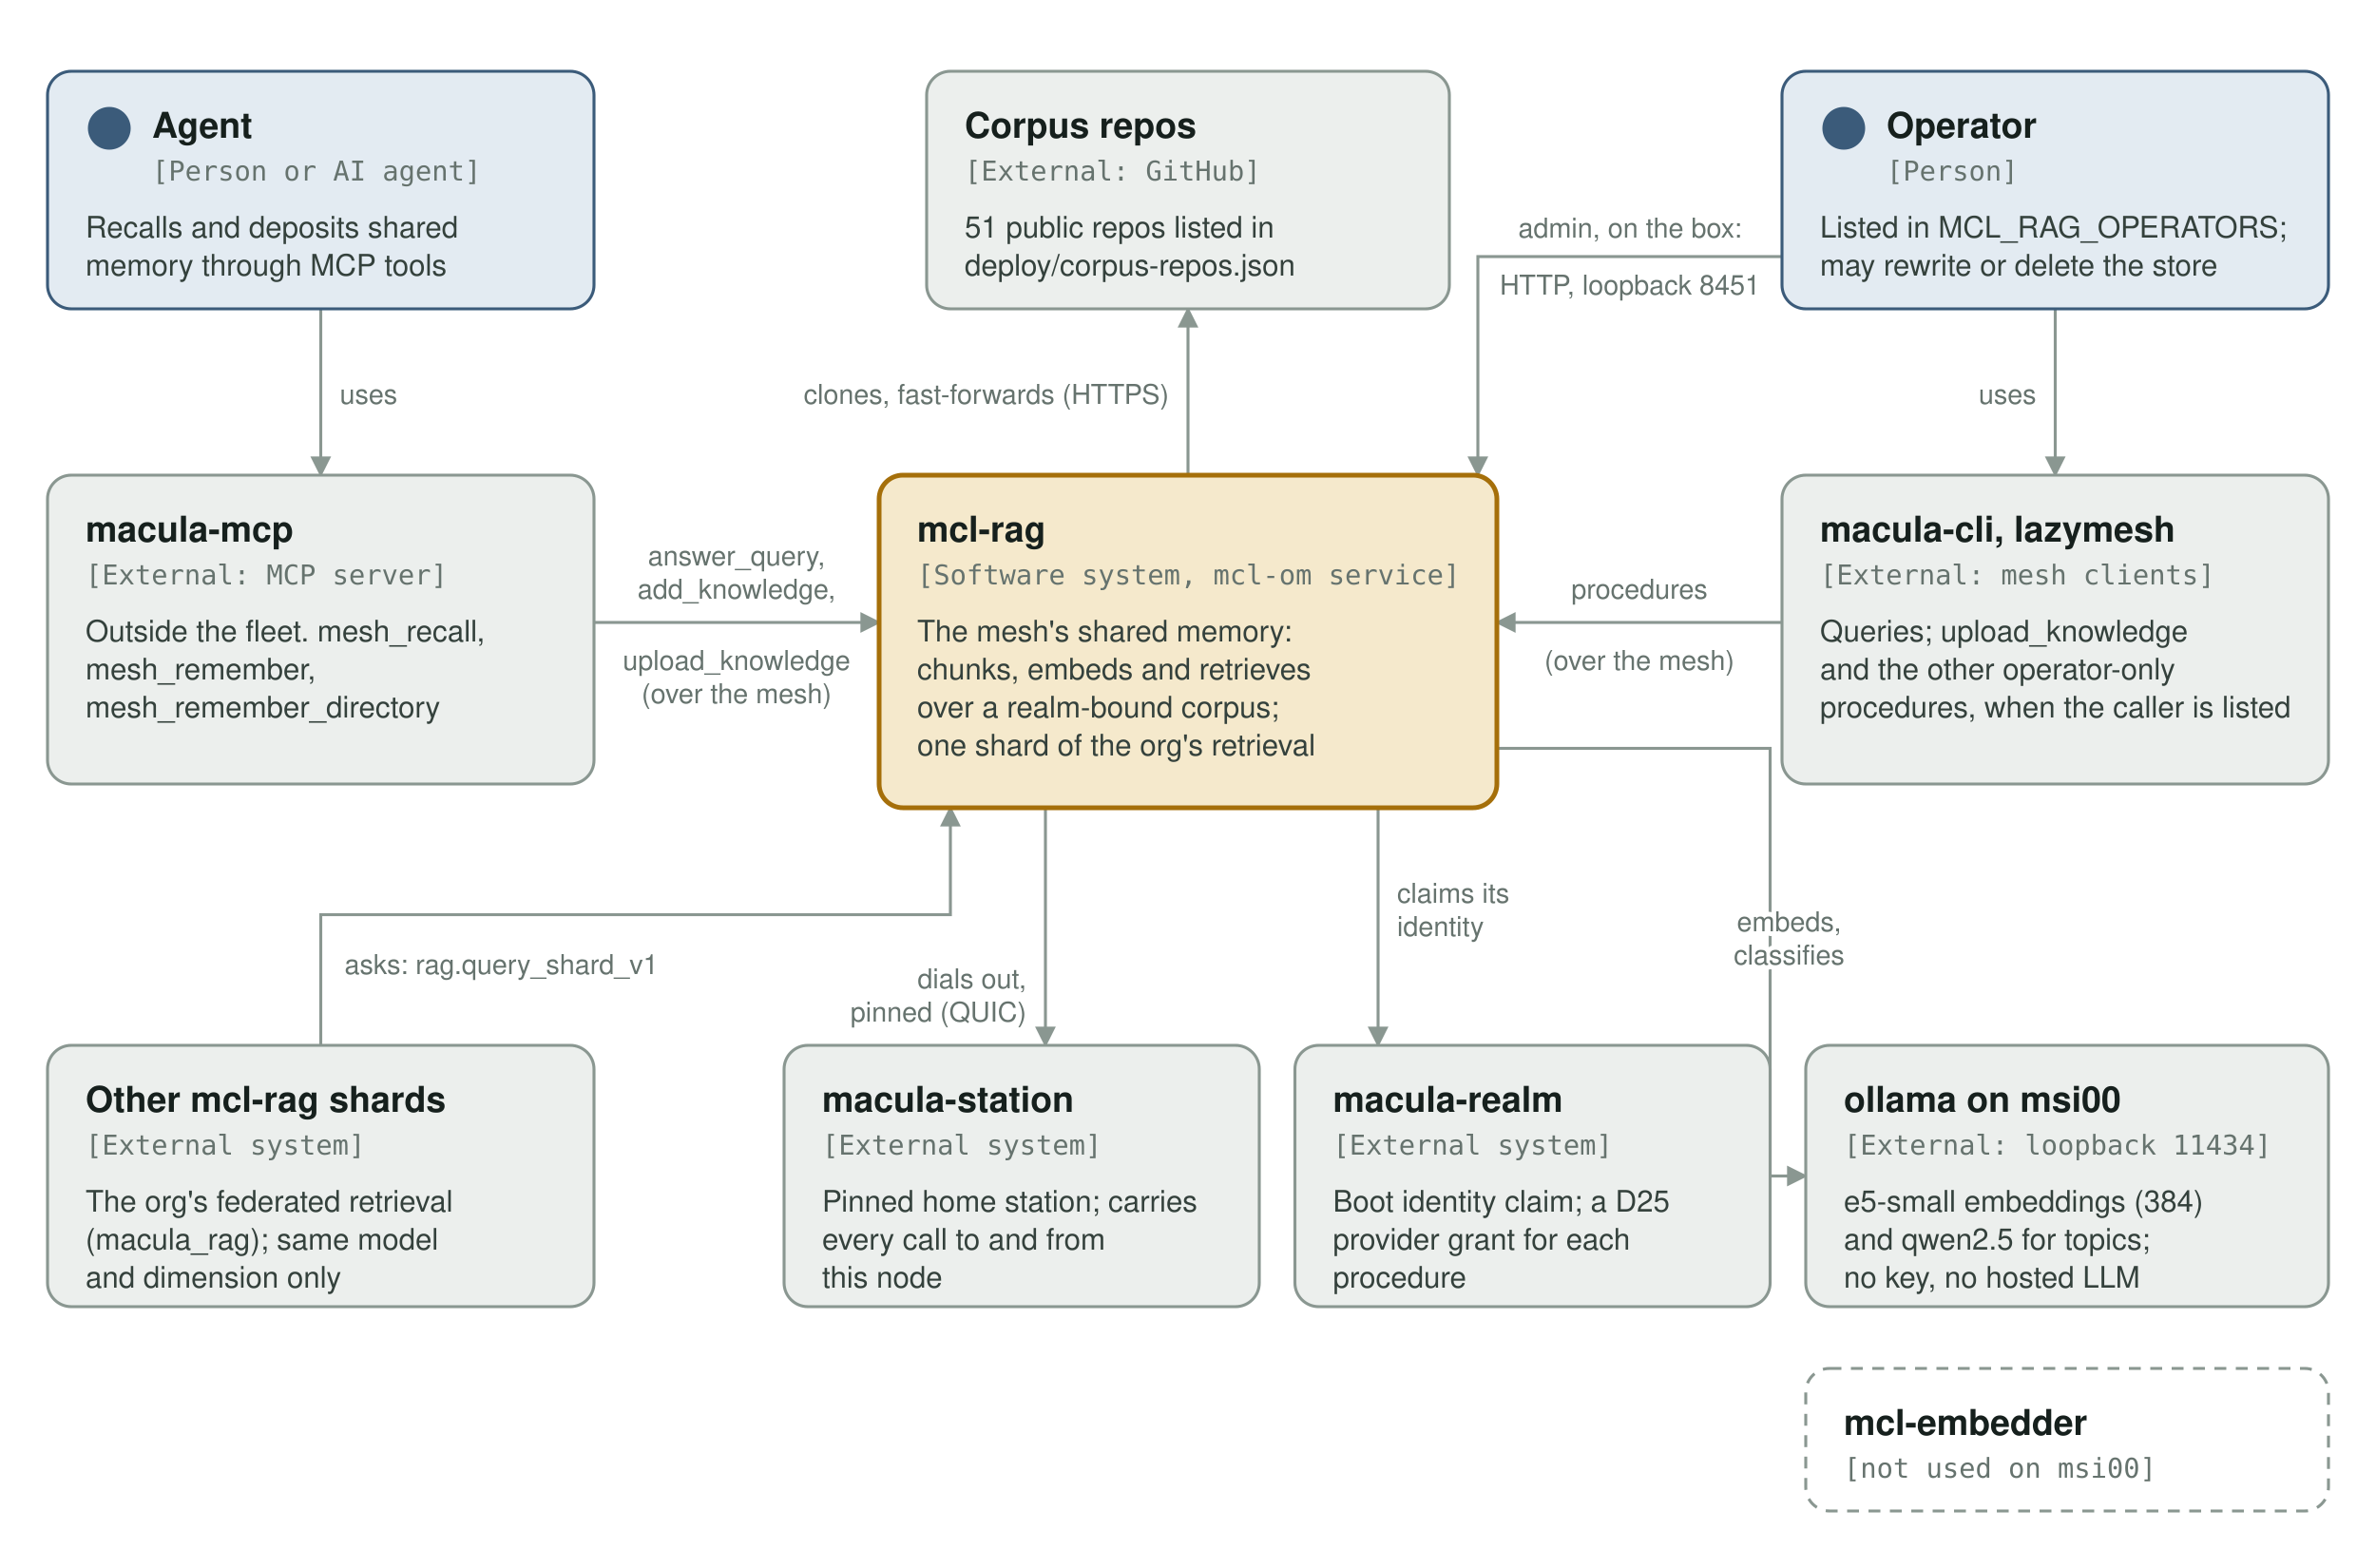
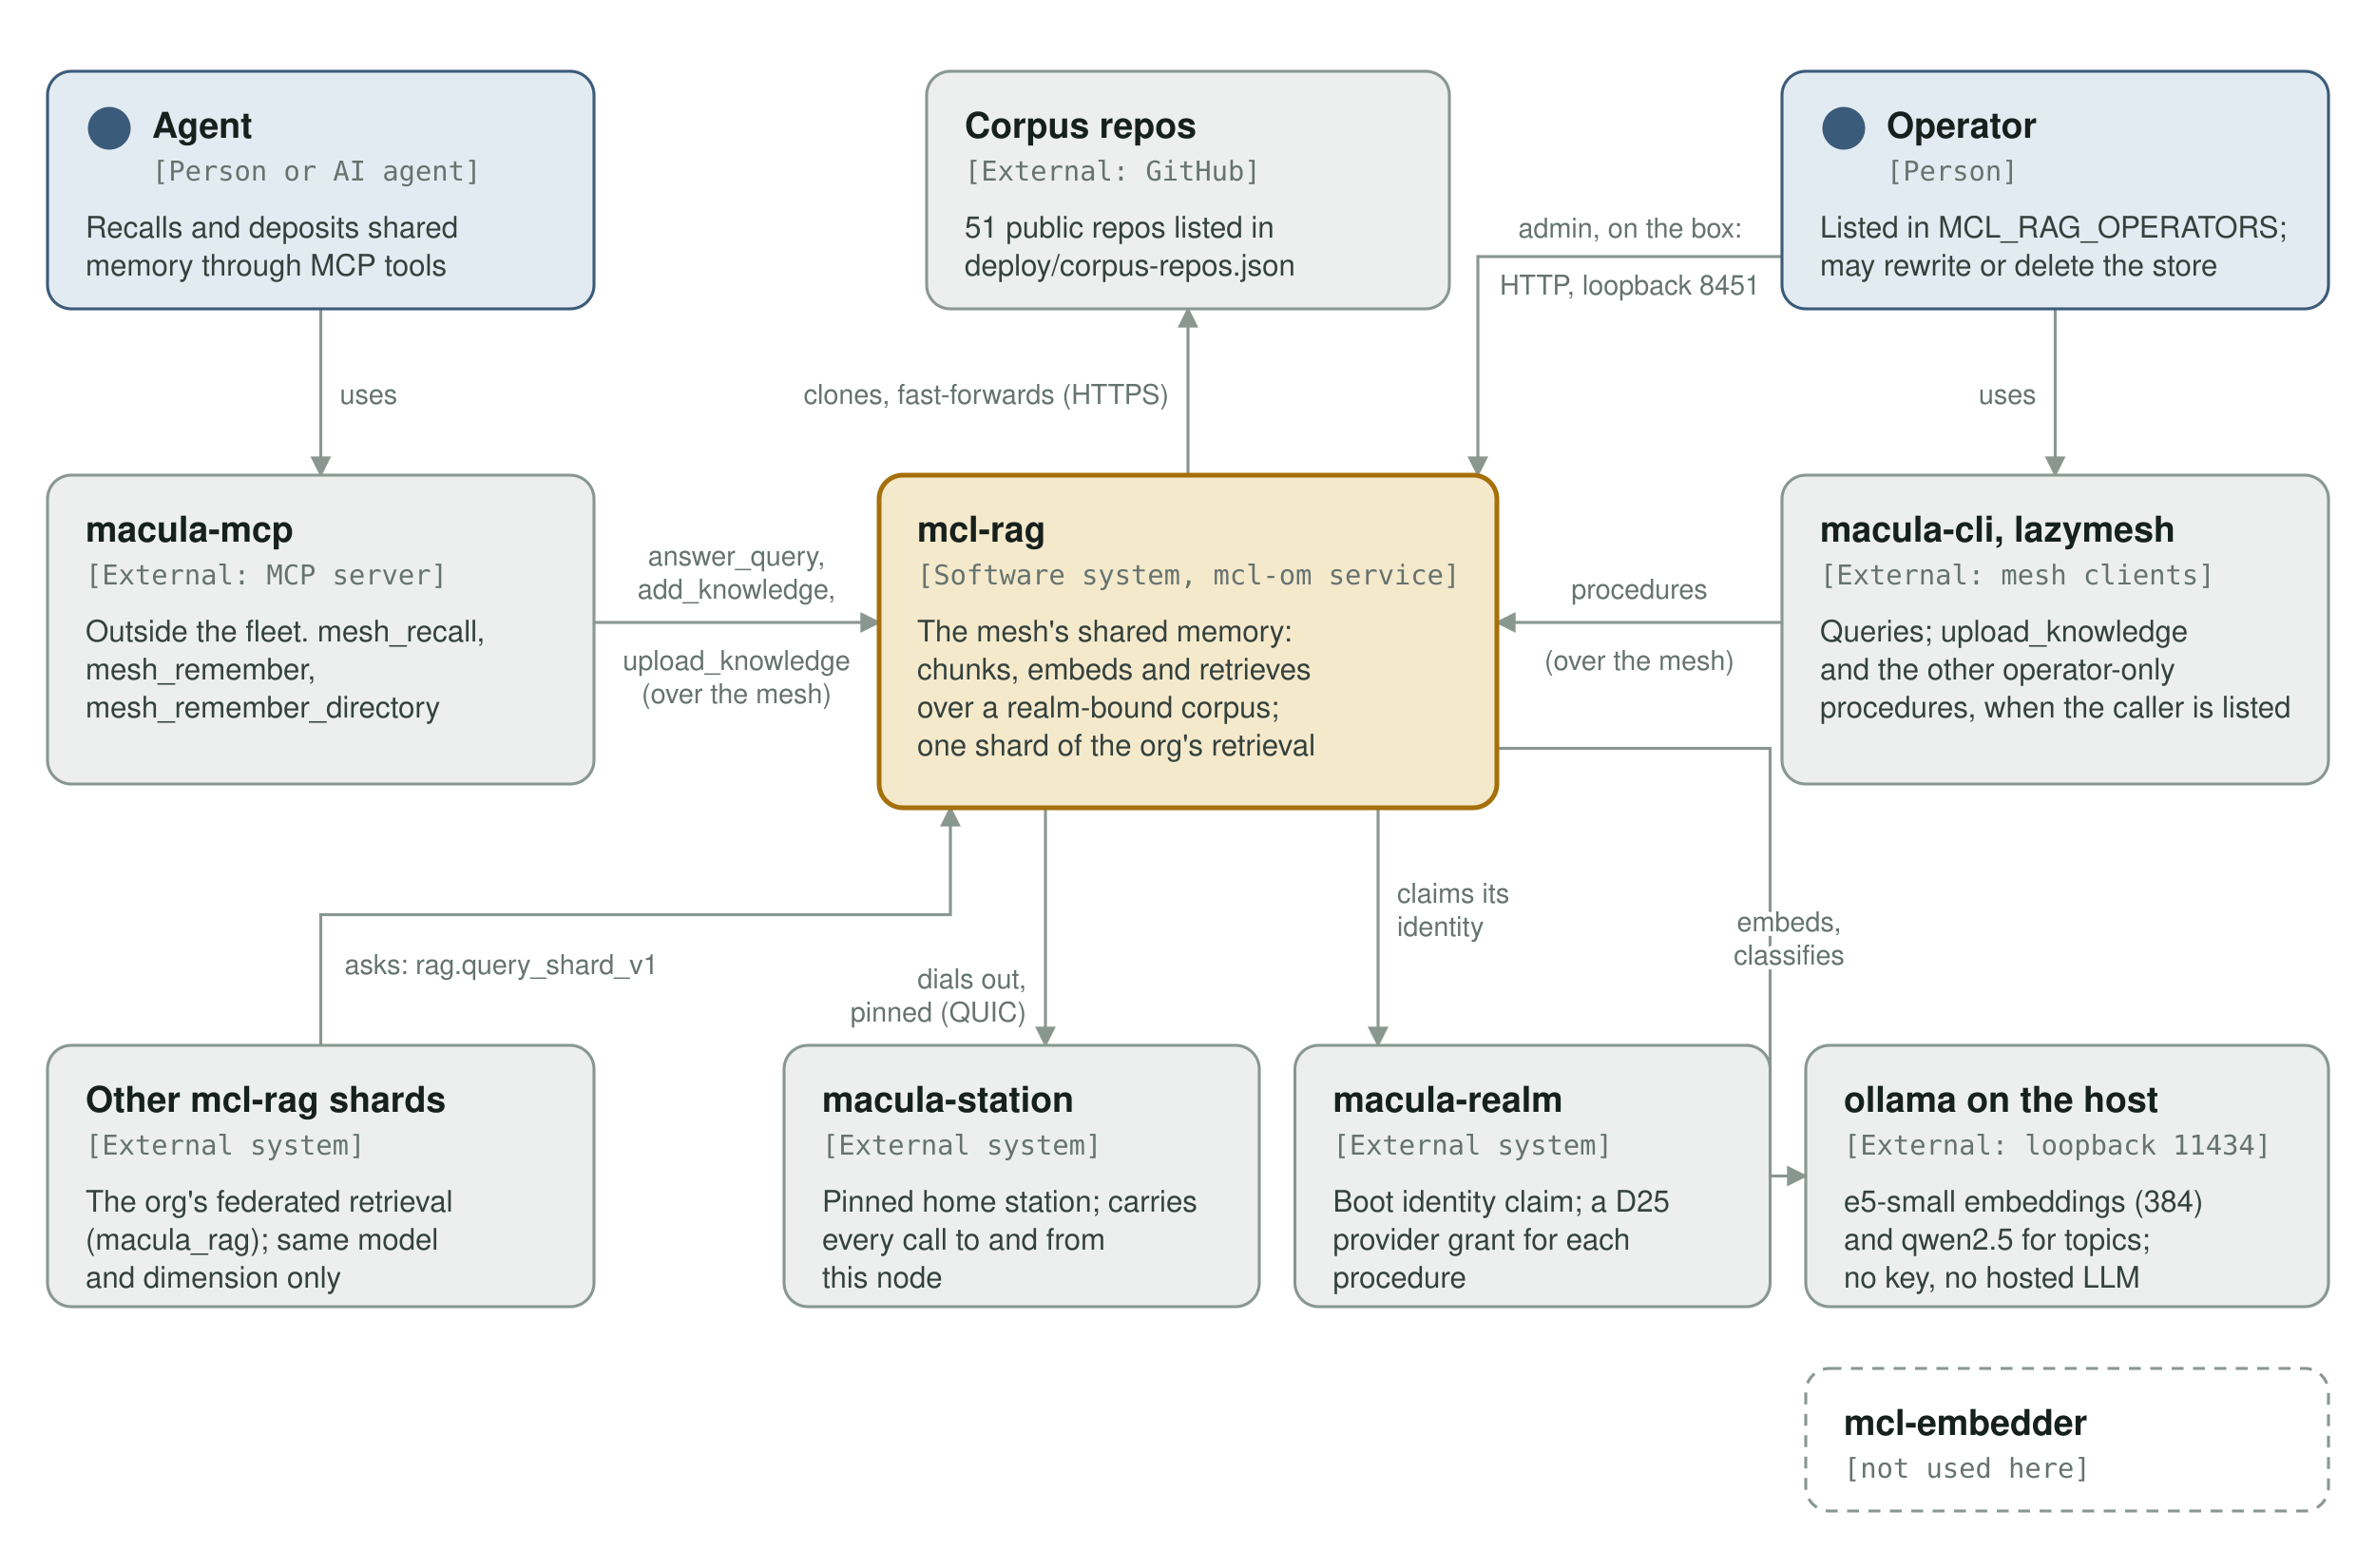
<svg xmlns="http://www.w3.org/2000/svg" viewBox="0 0 1000 660" role="img" aria-label="mcl-rag system context">
  <style>
.t-name { font-family: "Atkinson Hyperlegible", "Segoe UI", system-ui, -apple-system, Helvetica, Arial, sans-serif; font-size: 15px; font-weight: 700; }
.t-desc { font-family: "Atkinson Hyperlegible", "Segoe UI", system-ui, -apple-system, Helvetica, Arial, sans-serif; font-size: 12.5px; }
.t-rel { font-family: "Atkinson Hyperlegible", "Segoe UI", system-ui, -apple-system, Helvetica, Arial, sans-serif; font-size: 11.5px; paint-order: stroke; stroke-width: 4px; stroke-linejoin: round; }
.t-code { font-family: "JetBrains Mono", ui-monospace, Menlo, Consolas, monospace; font-size: 13px; font-weight: 600; }
.t-small { font-size: 12px; }
.t-type { font-family: "JetBrains Mono", ui-monospace, Menlo, Consolas, monospace; font-size: 11.5px; }
.t-bound { font-family: "JetBrains Mono", ui-monospace, Menlo, Consolas, monospace; font-size: 12px; font-weight: 600; }
.edge { fill: none; stroke-width: 1.25; }
.edge-later { fill: none; stroke-width: 1.25; stroke-dasharray: 5 4; }
.bg { fill: #FFFFFF; }
.b-sys { fill: #F5E9CC; stroke: #A56F0A; stroke-width: 2; }
.b-ext { fill: #ECEFED; stroke: #8A9791; stroke-width: 1.25; }
.b-per { fill: #E3EBF2; stroke: #3B5B7A; stroke-width: 1.25; }
.b-cmp { fill: #FFFFFF; stroke: #8A9791; stroke-width: 1.25; }
.b-later { fill: none; stroke: #8A9791; stroke-width: 1.25; stroke-dasharray: 5 4; }
.bound { fill: none; stroke: #66736E; stroke-width: 1.25; stroke-dasharray: 7 5; }
.bound-in { fill: none; stroke: #D9DFDC; stroke-width: 1.5; stroke-dasharray: 4 4; }
.head { fill: #3B5B7A; }
.t-name { fill: #16201D; }
.t-code { fill: #16201D; }
.t-type { fill: #66736E; }
.t-desc { fill: #34413C; }
.t-bound { fill: #66736E; }
.t-rel { fill: #66736E; stroke: #FFFFFF; }
.edge, .edge-later { stroke: #8A9791; }
.arrowhead { fill: #8A9791; }
@media (prefers-color-scheme: dark) {
.bg { fill: #171F1C; }
.b-sys { fill: #3A2E13; stroke: #E3AA3C; stroke-width: 2; }
.b-ext { fill: #1C2421; stroke: #7D8B85; stroke-width: 1.25; }
.b-per { fill: #1D2A36; stroke: #8EB4D8; stroke-width: 1.25; }
.b-cmp { fill: #171F1C; stroke: #7D8B85; stroke-width: 1.25; }
.b-later { fill: none; stroke: #7D8B85; stroke-width: 1.25; stroke-dasharray: 5 4; }
.bound { fill: none; stroke: #93A09A; stroke-width: 1.25; stroke-dasharray: 7 5; }
.bound-in { fill: none; stroke: #2A3431; stroke-width: 1.5; stroke-dasharray: 4 4; }
.head { fill: #8EB4D8; }
.t-name { fill: #E6ECE9; }
.t-code { fill: #E6ECE9; }
.t-type { fill: #93A09A; }
.t-desc { fill: #C3CDC8; }
.t-bound { fill: #93A09A; }
.t-rel { fill: #93A09A; stroke: #171F1C; }
.edge, .edge-later { stroke: #7D8B85; }
.arrowhead { fill: #7D8B85; }
}
</style>
  <defs>
    <marker id="a" viewBox="0 0 10 10" refX="9" refY="5" markerWidth="7" markerHeight="7" orient="auto-start-reverse">
      <path class="arrowhead" d="M0 0L10 5L0 10z" />
    </marker>
  </defs>
  <rect class="bg" x="0" y="0" width="1000" height="660" />
  <path class="edge" d="M135 130V200" marker-end="url(#a)" />
  <path class="edge" d="M865 130V200" marker-end="url(#a)" />
  <path class="edge" d="M750 108H622V200" marker-end="url(#a)" />
  <path class="edge" d="M250 262H370" marker-end="url(#a)" />
  <path class="edge" d="M750 262H630" marker-end="url(#a)" />
  <path class="edge" d="M500 200V130" marker-end="url(#a)" />
  <path class="edge" d="M135 440V385H400V340" marker-end="url(#a)" />
  <path class="edge" d="M440 340V440" marker-end="url(#a)" />
  <path class="edge" d="M580 340V440" marker-end="url(#a)" />
  <path class="edge" d="M630 315H745V495H760" marker-end="url(#a)" />
  <rect class="b-per" x="20" y="30" width="230" height="100" rx="10" />
  <circle class="head" cx="46" cy="54" r="9" />
  <text class="t-name" x="64" y="58">Agent</text>
  <text class="t-type" x="64" y="76">[Person or AI agent]</text>
  <text class="t-desc" x="36" y="100">Recalls and deposits shared</text>
  <text class="t-desc" x="36" y="116">memory through MCP tools</text>
  <rect class="b-ext" x="390" y="30" width="220" height="100" rx="10" />
  <text class="t-name" x="406" y="58">Corpus repos</text>
  <text class="t-type" x="406" y="76">[External: GitHub]</text>
  <text class="t-desc" x="406" y="100">51 public repos listed in</text>
  <text class="t-desc" x="406" y="116">deploy/corpus-repos.json</text>
  <rect class="b-per" x="750" y="30" width="230" height="100" rx="10" />
  <circle class="head" cx="776" cy="54" r="9" />
  <text class="t-name" x="794" y="58">Operator</text>
  <text class="t-type" x="794" y="76">[Person]</text>
  <text class="t-desc" x="766" y="100">Listed in MCL_RAG_OPERATORS;</text>
  <text class="t-desc" x="766" y="116">may rewrite or delete the store</text>
  <rect class="b-ext" x="20" y="200" width="230" height="130" rx="10" />
  <text class="t-name" x="36" y="228">macula-mcp</text>
  <text class="t-type" x="36" y="246">[External: MCP server]</text>
  <text class="t-desc" x="36" y="270">Outside the fleet. mesh_recall,</text>
  <text class="t-desc" x="36" y="286">mesh_remember,</text>
  <text class="t-desc" x="36" y="302">mesh_remember_directory</text>
  <rect class="b-sys" x="370" y="200" width="260" height="140" rx="10" />
  <text class="t-name" x="386" y="228">mcl-rag</text>
  <text class="t-type" x="386" y="246">[Software system, mcl-om service]</text>
  <text class="t-desc" x="386" y="270">The mesh's shared memory:</text>
  <text class="t-desc" x="386" y="286">chunks, embeds and retrieves</text>
  <text class="t-desc" x="386" y="302">over a realm-bound corpus;</text>
  <text class="t-desc" x="386" y="318">one shard of the org's retrieval</text>
  <rect class="b-ext" x="750" y="200" width="230" height="130" rx="10" />
  <text class="t-name" x="766" y="228">macula-cli, lazymesh</text>
  <text class="t-type" x="766" y="246">[External: mesh clients]</text>
  <text class="t-desc" x="766" y="270">Queries; upload_knowledge</text>
  <text class="t-desc" x="766" y="286">and the other operator-only</text>
  <text class="t-desc" x="766" y="302">procedures, when the caller is listed</text>
  <rect class="b-ext" x="20" y="440" width="230" height="110" rx="10" />
  <text class="t-name" x="36" y="468">Other mcl-rag shards</text>
  <text class="t-type" x="36" y="486">[External system]</text>
  <text class="t-desc" x="36" y="510">The org's federated retrieval</text>
  <text class="t-desc" x="36" y="526">(macula_rag); same model</text>
  <text class="t-desc" x="36" y="542">and dimension only</text>
  <rect class="b-ext" x="330" y="440" width="200" height="110" rx="10" />
  <text class="t-name" x="346" y="468">macula-station</text>
  <text class="t-type" x="346" y="486">[External system]</text>
  <text class="t-desc" x="346" y="510">Pinned home station; carries</text>
  <text class="t-desc" x="346" y="526">every call to and from</text>
  <text class="t-desc" x="346" y="542">this node</text>
  <rect class="b-ext" x="545" y="440" width="200" height="110" rx="10" />
  <text class="t-name" x="561" y="468">macula-realm</text>
  <text class="t-type" x="561" y="486">[External system]</text>
  <text class="t-desc" x="561" y="510">Boot identity claim; a D25</text>
  <text class="t-desc" x="561" y="526">provider grant for each</text>
  <text class="t-desc" x="561" y="542">procedure</text>
  <rect class="b-ext" x="760" y="440" width="220" height="110" rx="10" />
-   <text class="t-name" x="776" y="468">ollama on msi00</text>
+   <text class="t-name" x="776" y="468">ollama on the host</text>
  <text class="t-type" x="776" y="486">[External: loopback 11434]</text>
  <text class="t-desc" x="776" y="510">e5-small embeddings (384)</text>
  <text class="t-desc" x="776" y="526">and qwen2.5 for topics;</text>
  <text class="t-desc" x="776" y="542">no key, no hosted LLM</text>
  <rect class="b-later" x="760" y="576" width="220" height="60" rx="10" />
  <text class="t-name" x="776" y="604">mcl-embedder</text>
-   <text class="t-type" x="776" y="622">[not used on msi00]</text>
+   <text class="t-type" x="776" y="622">[not used here]</text>
  <text class="t-rel" x="143" y="170">uses</text>
  <text class="t-rel" x="857" y="170" text-anchor="end">uses</text>
  <text class="t-rel" x="686" y="100" text-anchor="middle">admin, on the box:</text>
  <text class="t-rel" x="686" y="124" text-anchor="middle">HTTP, loopback 8451</text>
  <text class="t-rel" x="310" y="238" text-anchor="middle">answer_query,</text>
  <text class="t-rel" x="310" y="252" text-anchor="middle">add_knowledge,</text>
  <text class="t-rel" x="310" y="282" text-anchor="middle">upload_knowledge</text>
  <text class="t-rel" x="310" y="296" text-anchor="middle">(over the mesh)</text>
  <text class="t-rel" x="690" y="252" text-anchor="middle">procedures</text>
  <text class="t-rel" x="690" y="282" text-anchor="middle">(over the mesh)</text>
  <text class="t-rel" x="492" y="170" text-anchor="end">clones, fast-forwards (HTTPS)</text>
  <text class="t-rel" x="145" y="410">asks: rag.query_shard_v1</text>
  <text class="t-rel" x="432" y="416" text-anchor="end">dials out,</text>
  <text class="t-rel" x="432" y="430" text-anchor="end">pinned (QUIC)</text>
  <text class="t-rel" x="588" y="380">claims its</text>
  <text class="t-rel" x="588" y="394">identity</text>
  <text class="t-rel" x="753" y="392" text-anchor="middle">embeds,</text>
  <text class="t-rel" x="753" y="406" text-anchor="middle">classifies</text>
</svg>
